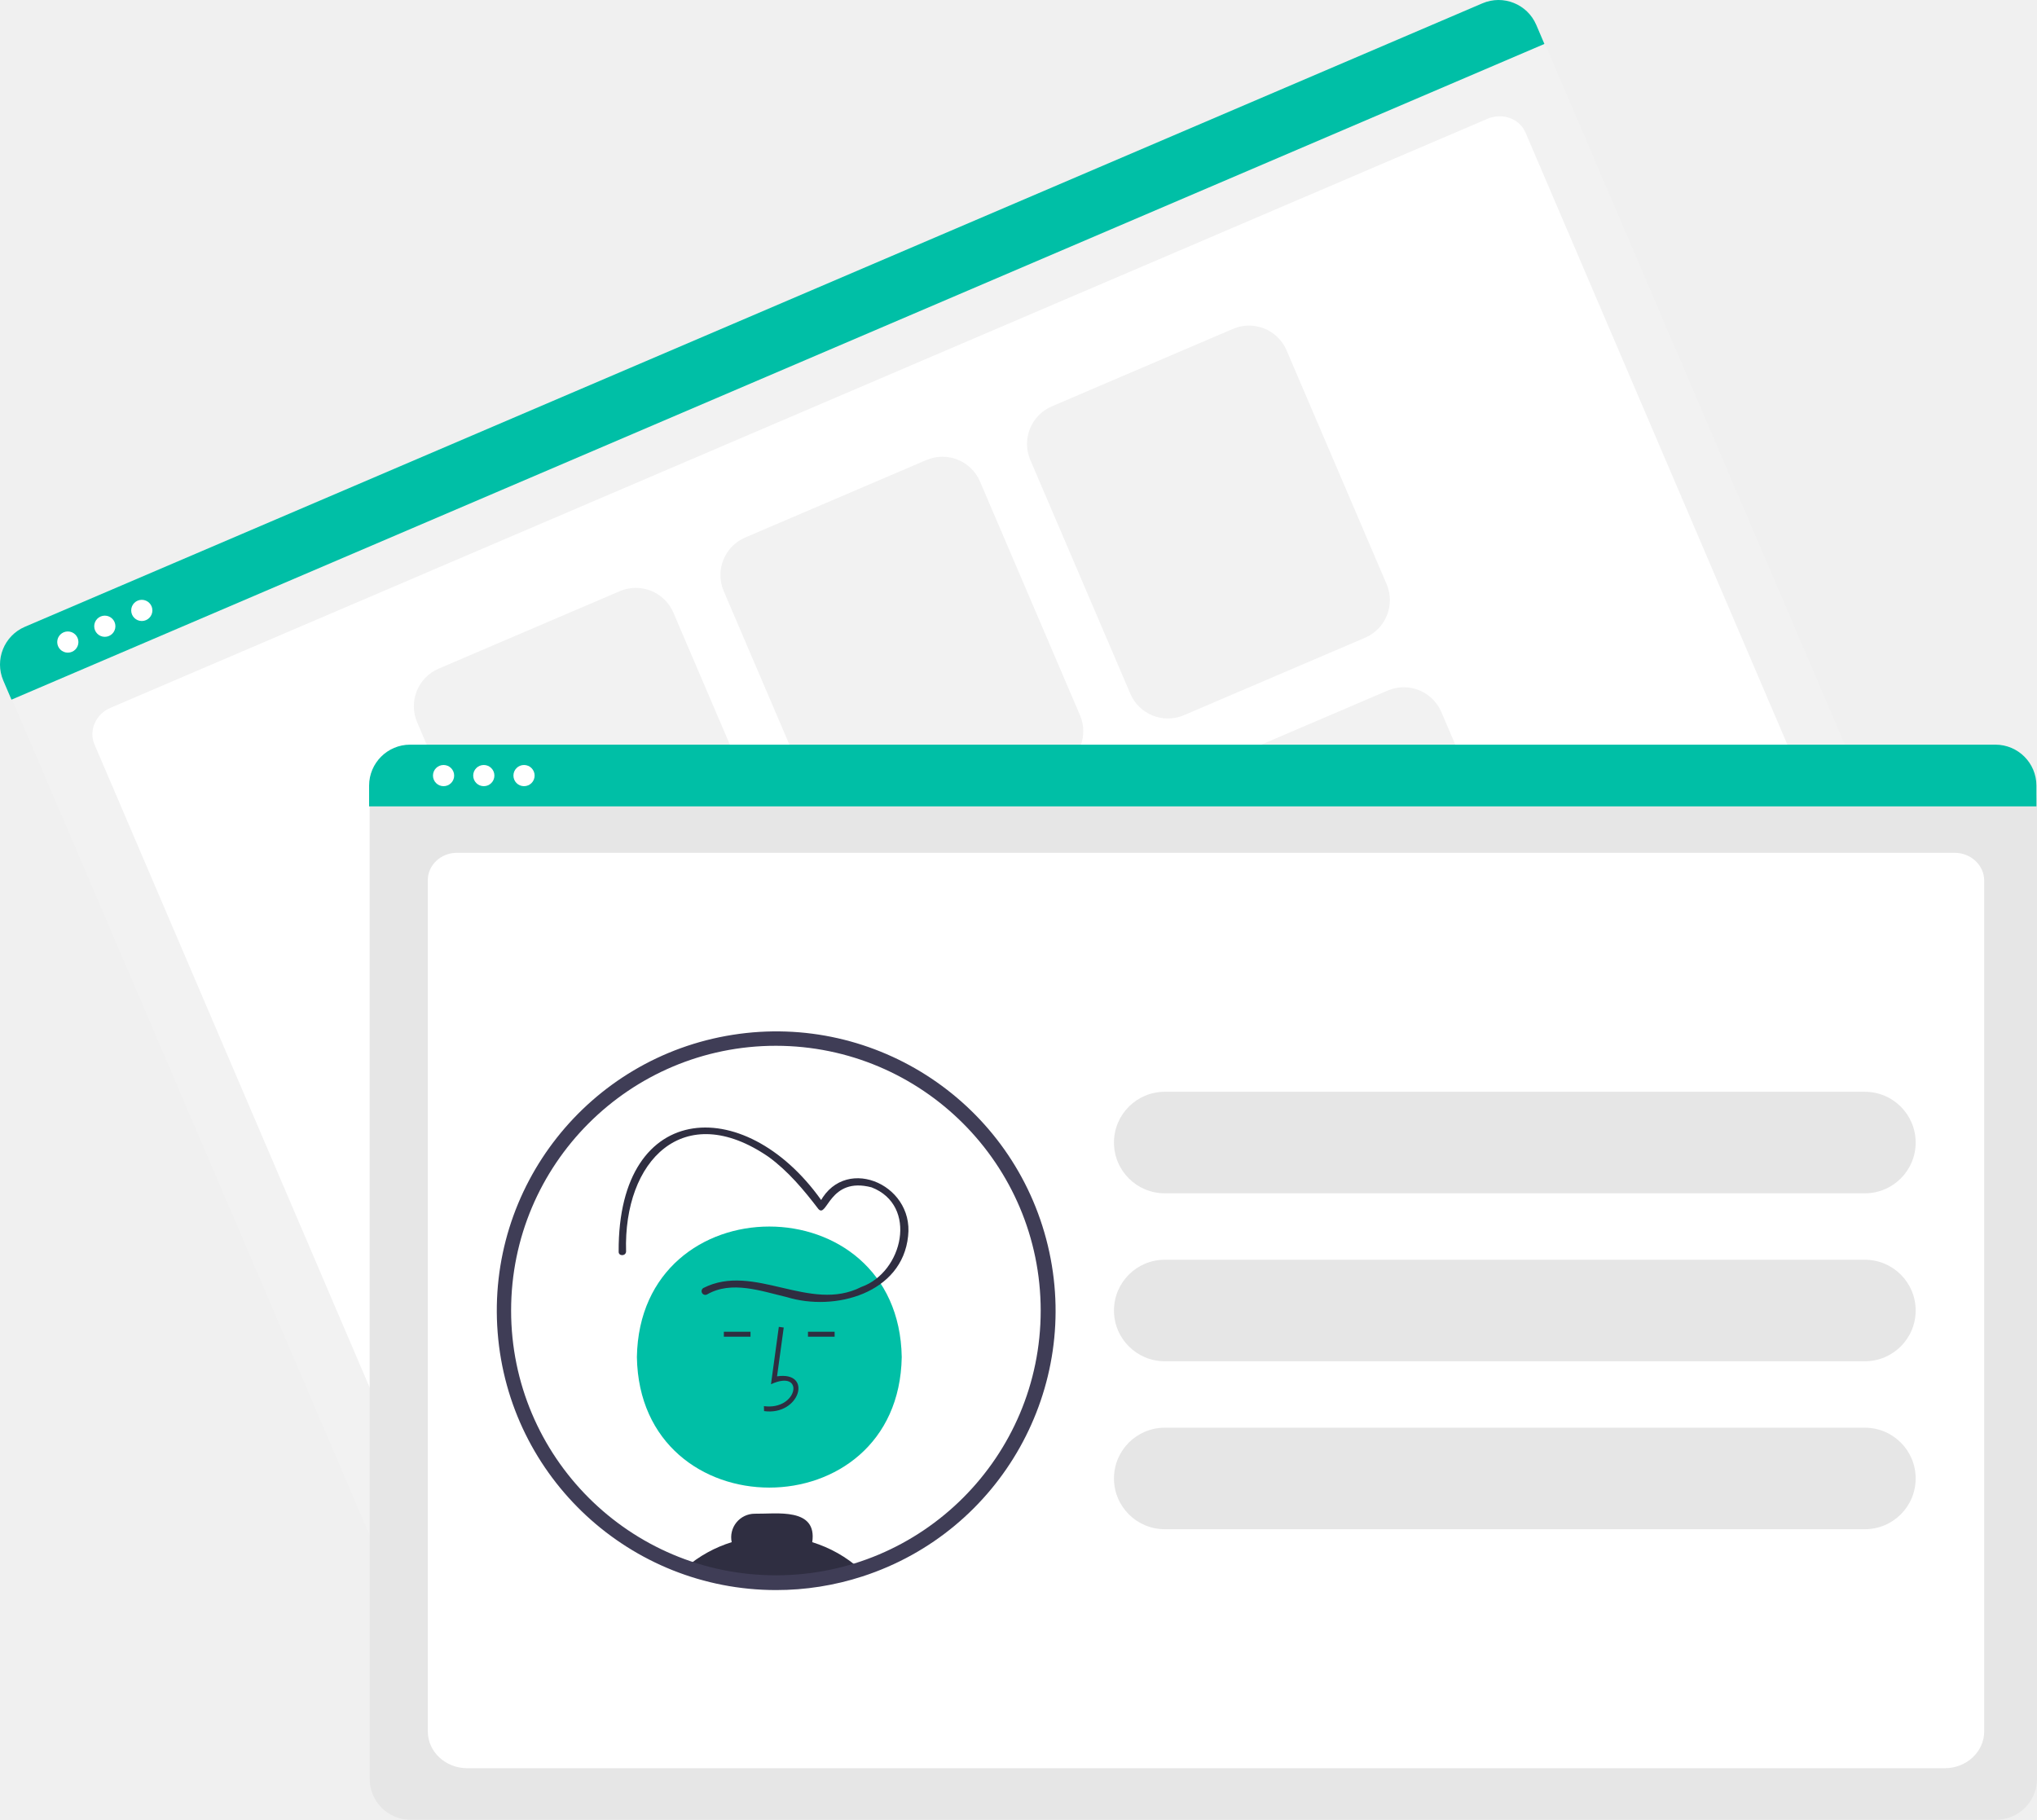
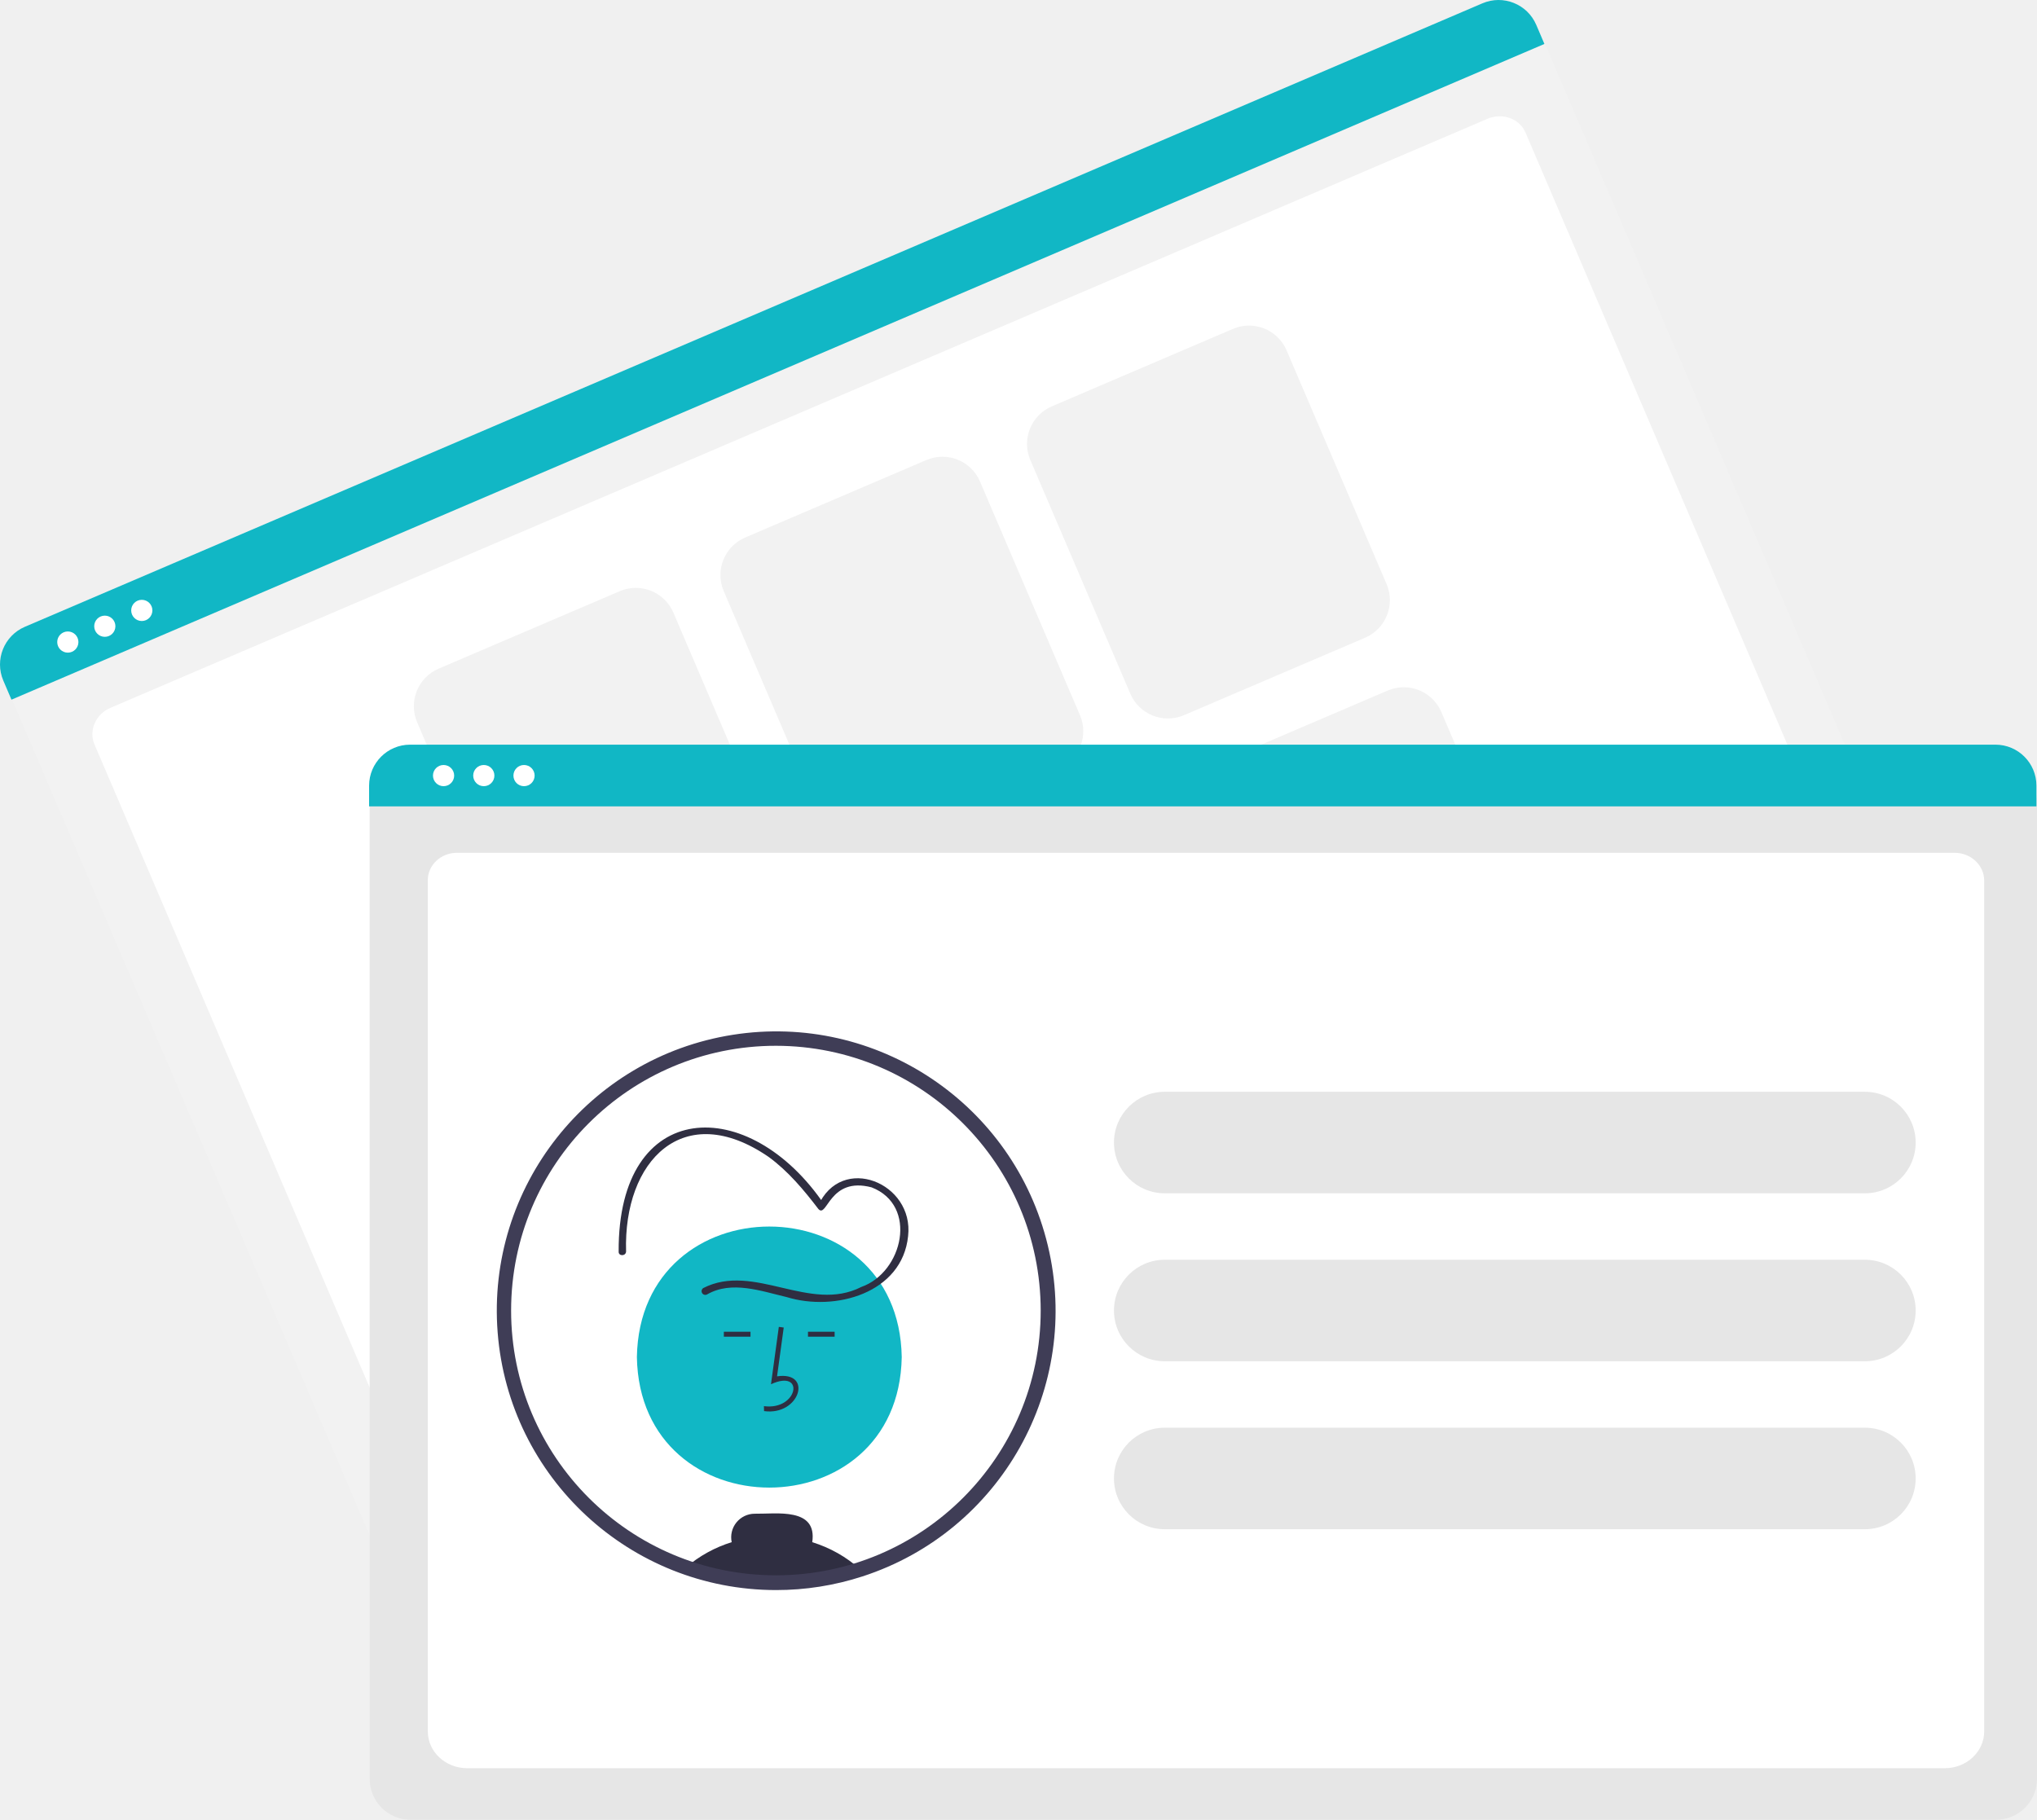
<svg xmlns="http://www.w3.org/2000/svg" id="bb99a283-2cd2-4c10-aa44-4c8aab8f089f" data-name="Layer 1" width="823.24" height="735.54" viewBox="0 0 823.24 735.54">
  <path d="M958.693,482.973,369.509,735.036a16.519,16.519,0,0,1-21.66-8.68L192.422,363.053a12.102,12.102,0,0,1,6.359-15.869l597.105-255.452a12.311,12.311,0,0,1,16.143,6.469L967.373,461.313A16.519,16.519,0,0,1,958.693,482.973Z" transform="translate(-188.3802 -82.22977)" fill="#f2f2f2" />
  <path d="M931.449,471.969,382.345,706.886c-8.049,3.444-17.221.113-20.446-7.425L226.551,383.092c-2.391-5.59.515-12.214,6.48-14.766L789.517,130.252c6.064-2.594,12.974-.082,15.405,5.601L940.199,452.055C943.424,459.592,939.499,468.526,931.449,471.969Z" transform="translate(-188.3802 -82.22977)" fill="#fff" />
-   <path d="M812.544,99.991,193.017,365.034l-3.304-7.723a16.574,16.574,0,0,1,8.716-21.729L787.505,83.565a16.574,16.574,0,0,1,21.735,8.702Z" transform="translate(-188.3802 -82.22977)" fill="#00bfa6" />
+   <path d="M812.544,99.991,193.017,365.034l-3.304-7.723a16.574,16.574,0,0,1,8.716-21.729L787.505,83.565a16.574,16.574,0,0,1,21.735,8.702Z" transform="translate(-188.3802 -82.22977)" fill="#11b7c5" />
  <circle cx="27.41" cy="259.52" r="4.283" fill="#fff" />
  <circle cx="42.358" cy="253.125" r="4.283" fill="#fff" />
  <circle cx="57.306" cy="246.73" r="4.283" fill="#fff" />
  <path d="M492.268,446.007l-73.229,31.329a16.519,16.519,0,0,1-21.66-8.68l-40.423-94.488a16.519,16.519,0,0,1,8.68-21.66l73.229-31.329a16.519,16.519,0,0,1,21.66,8.68L500.948,424.347A16.519,16.519,0,0,1,492.268,446.007Z" transform="translate(-188.3802 -82.22977)" fill="#f2f2f2" />
  <path d="M616.177,392.997l-73.229,31.329a16.519,16.519,0,0,1-21.66-8.68l-40.423-94.488a16.519,16.519,0,0,1,8.68-21.66l73.229-31.329a16.519,16.519,0,0,1,21.66,8.68l40.423,94.488A16.519,16.519,0,0,1,616.177,392.997Z" transform="translate(-188.3802 -82.22977)" fill="#f2f2f2" />
  <path d="M740.085,339.987l-73.229,31.329a16.519,16.519,0,0,1-21.66-8.68l-40.423-94.488a16.519,16.519,0,0,1,8.68-21.66l73.229-31.329a16.519,16.519,0,0,1,21.66,8.68l40.423,94.488A16.519,16.519,0,0,1,740.085,339.987Z" transform="translate(-188.3802 -82.22977)" fill="#f2f2f2" />
  <path d="M554.808,592.191l-73.229,31.329a16.519,16.519,0,0,1-21.66-8.68l-40.423-94.488a16.519,16.519,0,0,1,8.68-21.66l73.229-31.329a16.519,16.519,0,0,1,21.66,8.68L563.488,570.531A16.519,16.519,0,0,1,554.808,592.191Z" transform="translate(-188.3802 -82.22977)" fill="#f2f2f2" />
  <path d="M678.717,539.181l-73.229,31.329a16.519,16.519,0,0,1-21.66-8.68l-40.423-94.488a16.519,16.519,0,0,1,8.68-21.66L625.313,414.353a16.519,16.519,0,0,1,21.66,8.68l40.423,94.488A16.519,16.519,0,0,1,678.717,539.181Z" transform="translate(-188.3802 -82.22977)" fill="#f2f2f2" />
  <path d="M802.625,486.171l-73.229,31.329a16.519,16.519,0,0,1-21.66-8.68l-40.423-94.488a16.519,16.519,0,0,1,8.68-21.66l73.229-31.329a16.519,16.519,0,0,1,21.66,8.68l40.423,94.488A16.519,16.519,0,0,1,802.625,486.171Z" transform="translate(-188.3802 -82.22977)" fill="#f2f2f2" />
  <path d="M995.12,817.77H354.281a16.519,16.519,0,0,1-16.5-16.5V406.116a12.102,12.102,0,0,1,12.088-12.088H999.323a12.311,12.311,0,0,1,12.297,12.297V801.27A16.519,16.519,0,0,1,995.12,817.77Z" transform="translate(-188.3802 -82.22977)" fill="#e6e6e6" />
  <path d="M974.4,796.938H377.155c-8.755,0-15.878-6.67-15.878-14.868v-344.105c0-6.08,5.278-11.027,11.766-11.027H978.317c6.595,0,11.961,5.028,11.961,11.209V782.07C990.278,790.268,983.155,796.938,974.4,796.938Z" transform="translate(-188.3802 -82.22977)" fill="#fff" />
-   <path d="M1011.39,408.173H337.55v-8.4a16.574,16.574,0,0,1,16.56-16.55H994.83A16.574,16.574,0,0,1,1011.39,399.772Z" transform="translate(-188.3802 -82.22977)" fill="#00bfa6" />
+   <path d="M1011.39,408.173H337.55v-8.4a16.574,16.574,0,0,1,16.56-16.55H994.83A16.574,16.574,0,0,1,1011.39,399.772Z" transform="translate(-188.3802 -82.22977)" fill="#11b7c5" />
  <circle cx="179.265" cy="313.493" r="4.283" fill="#fff" />
  <circle cx="195.524" cy="313.493" r="4.283" fill="#fff" />
  <circle cx="211.782" cy="313.493" r="4.283" fill="#fff" />
  <rect x="450.203" y="441.306" width="324" height="41.028" rx="20.514" fill="#e6e6e6" />
  <rect x="450.203" y="509.194" width="324" height="41.028" rx="20.514" fill="#e6e6e6" />
  <rect x="450.203" y="577.083" width="324" height="41.028" rx="20.514" fill="#e6e6e6" />
  <path d="M611.972,611.938a110,110,0,1,1-110-110A110.035,110.035,0,0,1,611.972,611.938Z" transform="translate(-188.3802 -82.22977)" fill="#fff" />
-   <path d="M552.812,630.76c-1.201,70.351-105.847,70.34-107.038-.002C446.976,560.409,551.621,560.42,552.812,630.76Z" transform="translate(-188.3802 -82.22977)" fill="#00bfa6" />
+   <path d="M552.812,630.76c-1.201,70.351-105.847,70.34-107.038-.002C446.976,560.409,551.621,560.42,552.812,630.76Z" transform="translate(-188.3802 -82.22977)" fill="#11b7c5" />
  <path d="M497.169,652.596l-.056-2c13.784,1.84,16.753-15.243,2.852-8.856l3.173-23.19,1.981.271-2.699,19.727C517.057,636.368,511.643,654.595,497.169,652.596Z" transform="translate(-188.3802 -82.22977)" fill="#2f2e41" />
  <rect x="326.539" y="538.292" width="10.771" height="2" fill="#2f2e41" />
  <rect x="292.539" y="538.292" width="10.771" height="2" fill="#2f2e41" />
  <path d="M516.642,705.588c2.1-14.17-14.49-11.37-23.27-11.51a9.518,9.518,0,0,0-9.28,11.5,52.038,52.038,0,0,0-18.49,10.2,110.476,110.476,0,0,0,70.43.78A51.771,51.771,0,0,0,516.642,705.588Z" transform="translate(-188.3802 -82.22977)" fill="#2f2e41" />
  <path d="M474.132,605.447c9.918-5.732,21.946-1.335,32.192,1.07,19.438,5.976,46.697-1.507,49.061-24.662,2.46-21.535-26.999-33.537-36.415-12.104l2.742-.358c-30.537-45.382-83.655-43.661-83.305,18.731-.113,1.927,2.887,1.921,2.999-.001-1.124-36.767,23.209-61.9,57.605-38.272,7.872,5.743,14.241,13.35,20.11,21.056,3.582,4.014,4.361-13.274,21.506-8.746,18.869,7.31,12.712,34.328-4.153,40.26-20.838,10.646-43.407-9.995-63.855.435a1.502,1.502,0,0,0,1.514,2.592Z" transform="translate(-188.3802 -82.22977)" fill="#2f2e41" />
  <path d="M501.972,724.938a112.905,112.905,0,1,1,34.988-5.527A112.727,112.727,0,0,1,501.972,724.938Zm0-220a107.015,107.015,0,1,0,107,107A107.121,107.121,0,0,0,501.972,504.938Z" transform="translate(-188.3802 -82.22977)" fill="#3f3d56" />
</svg>
